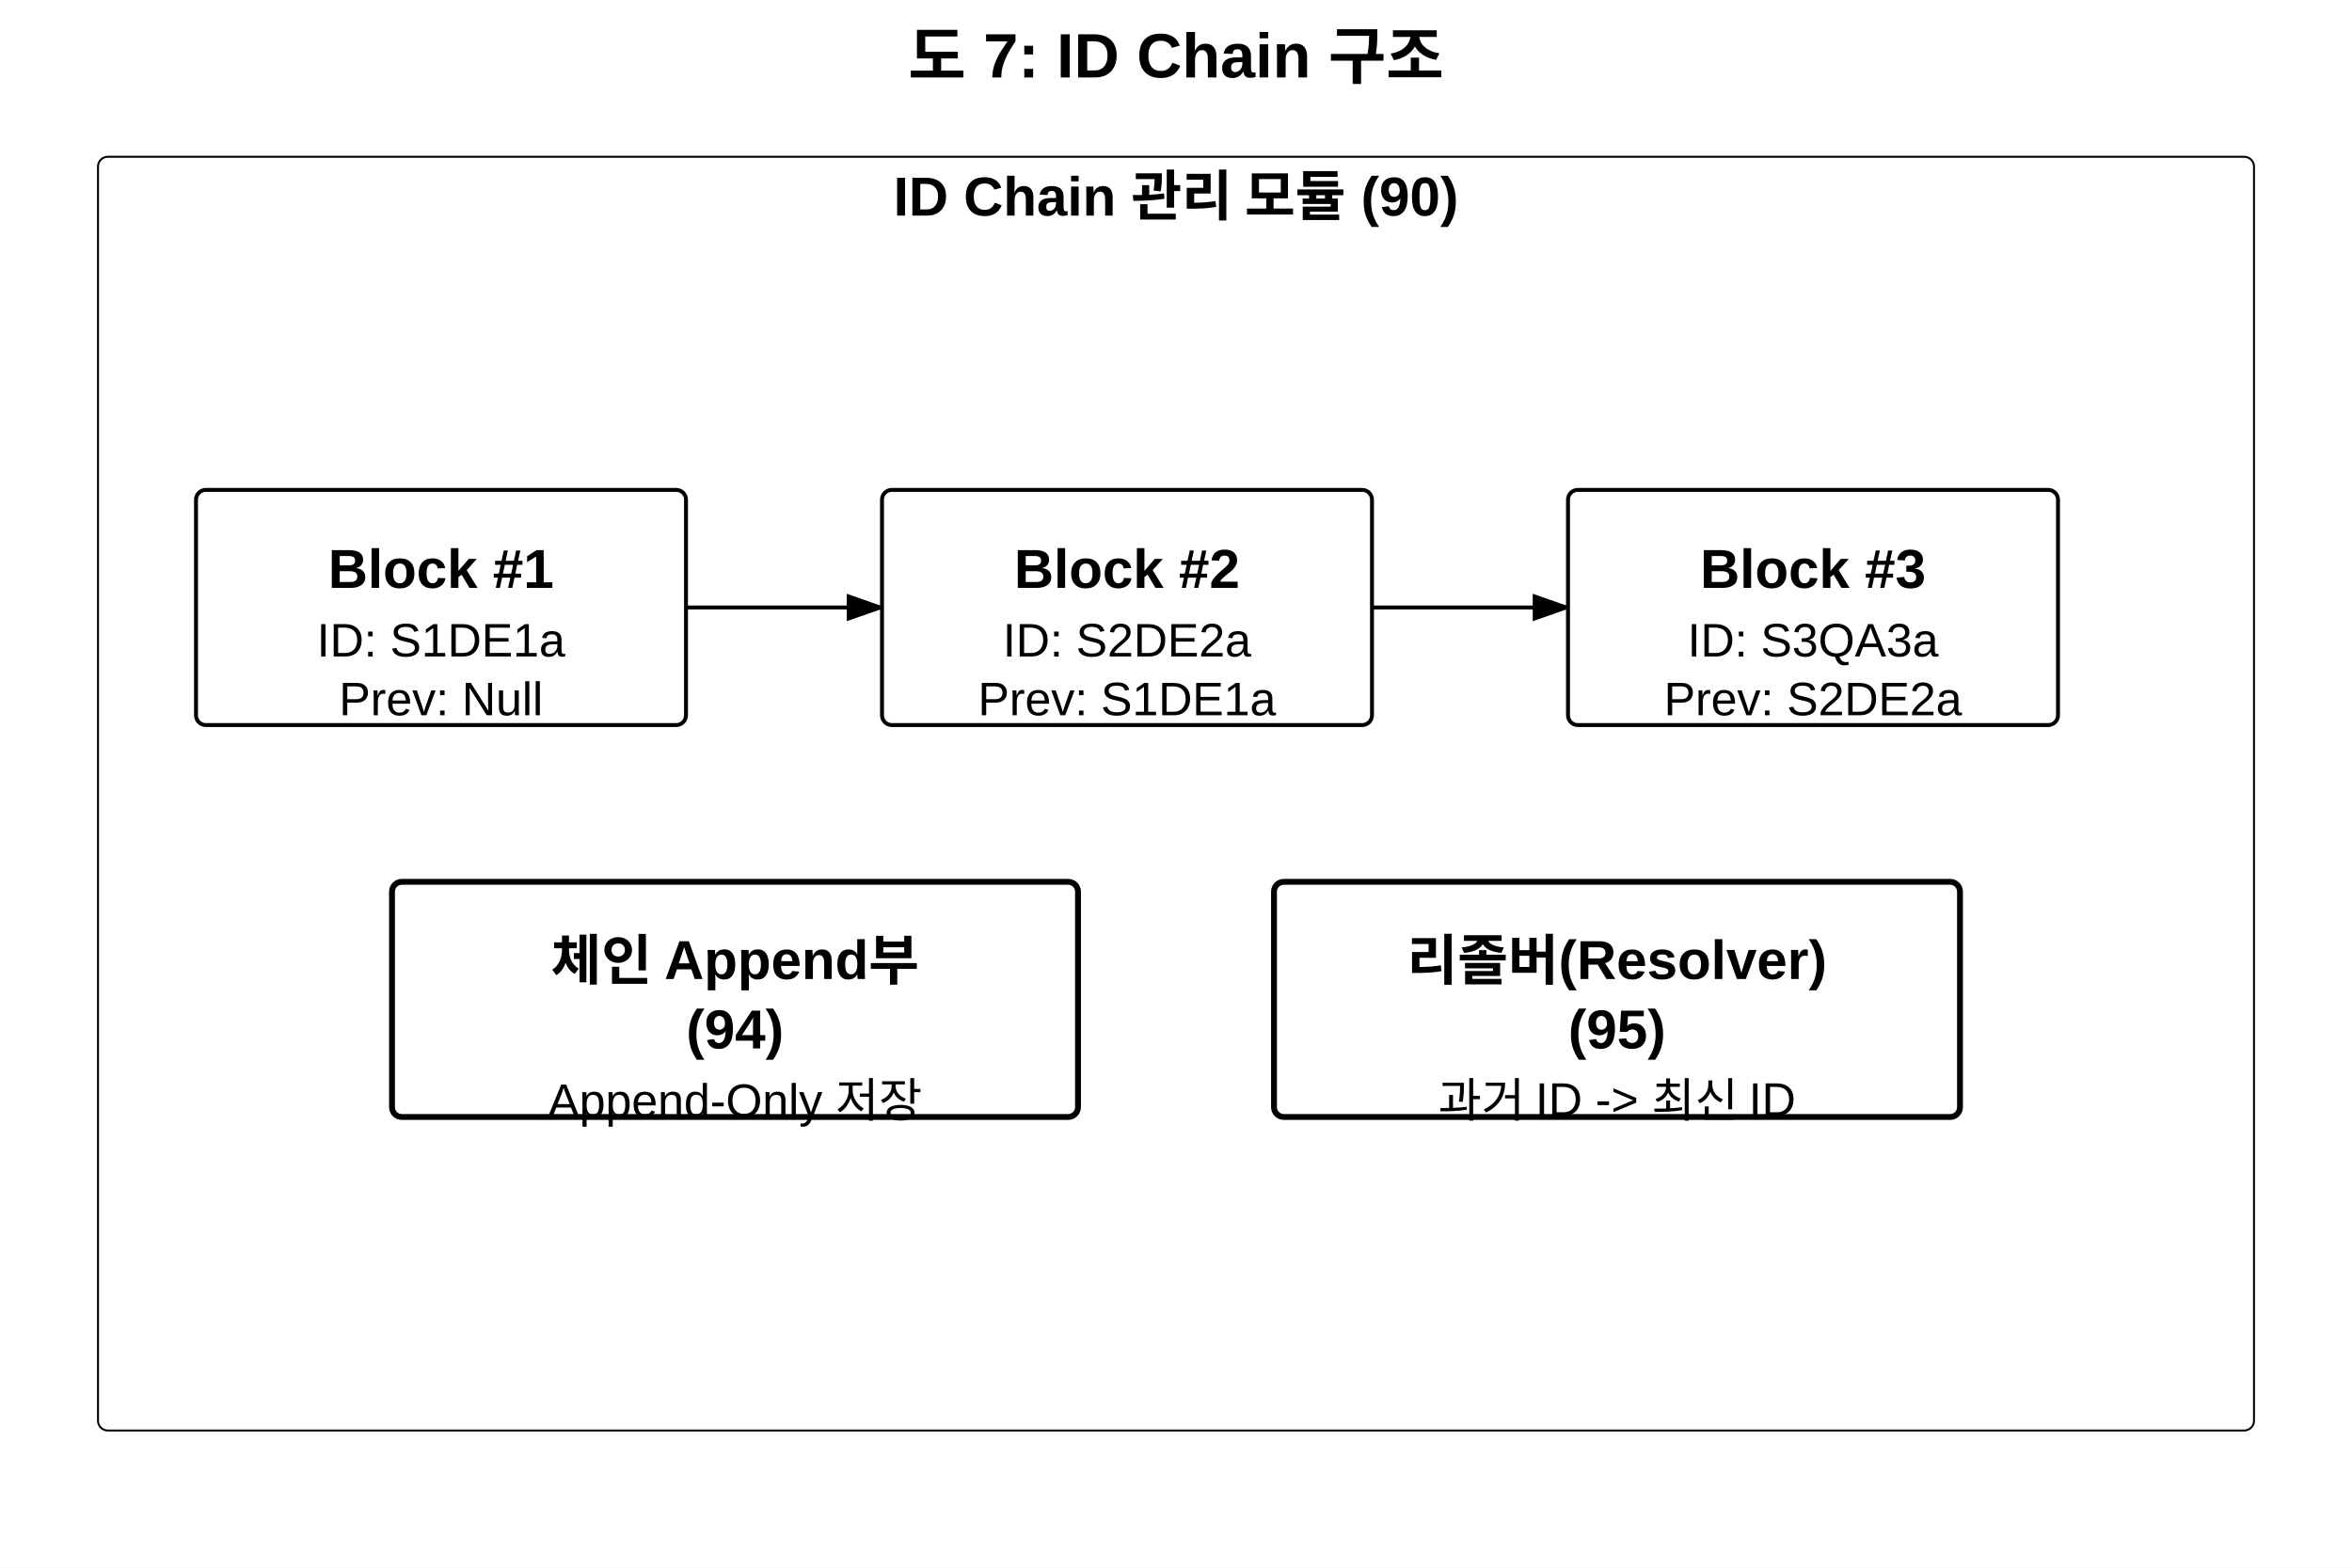
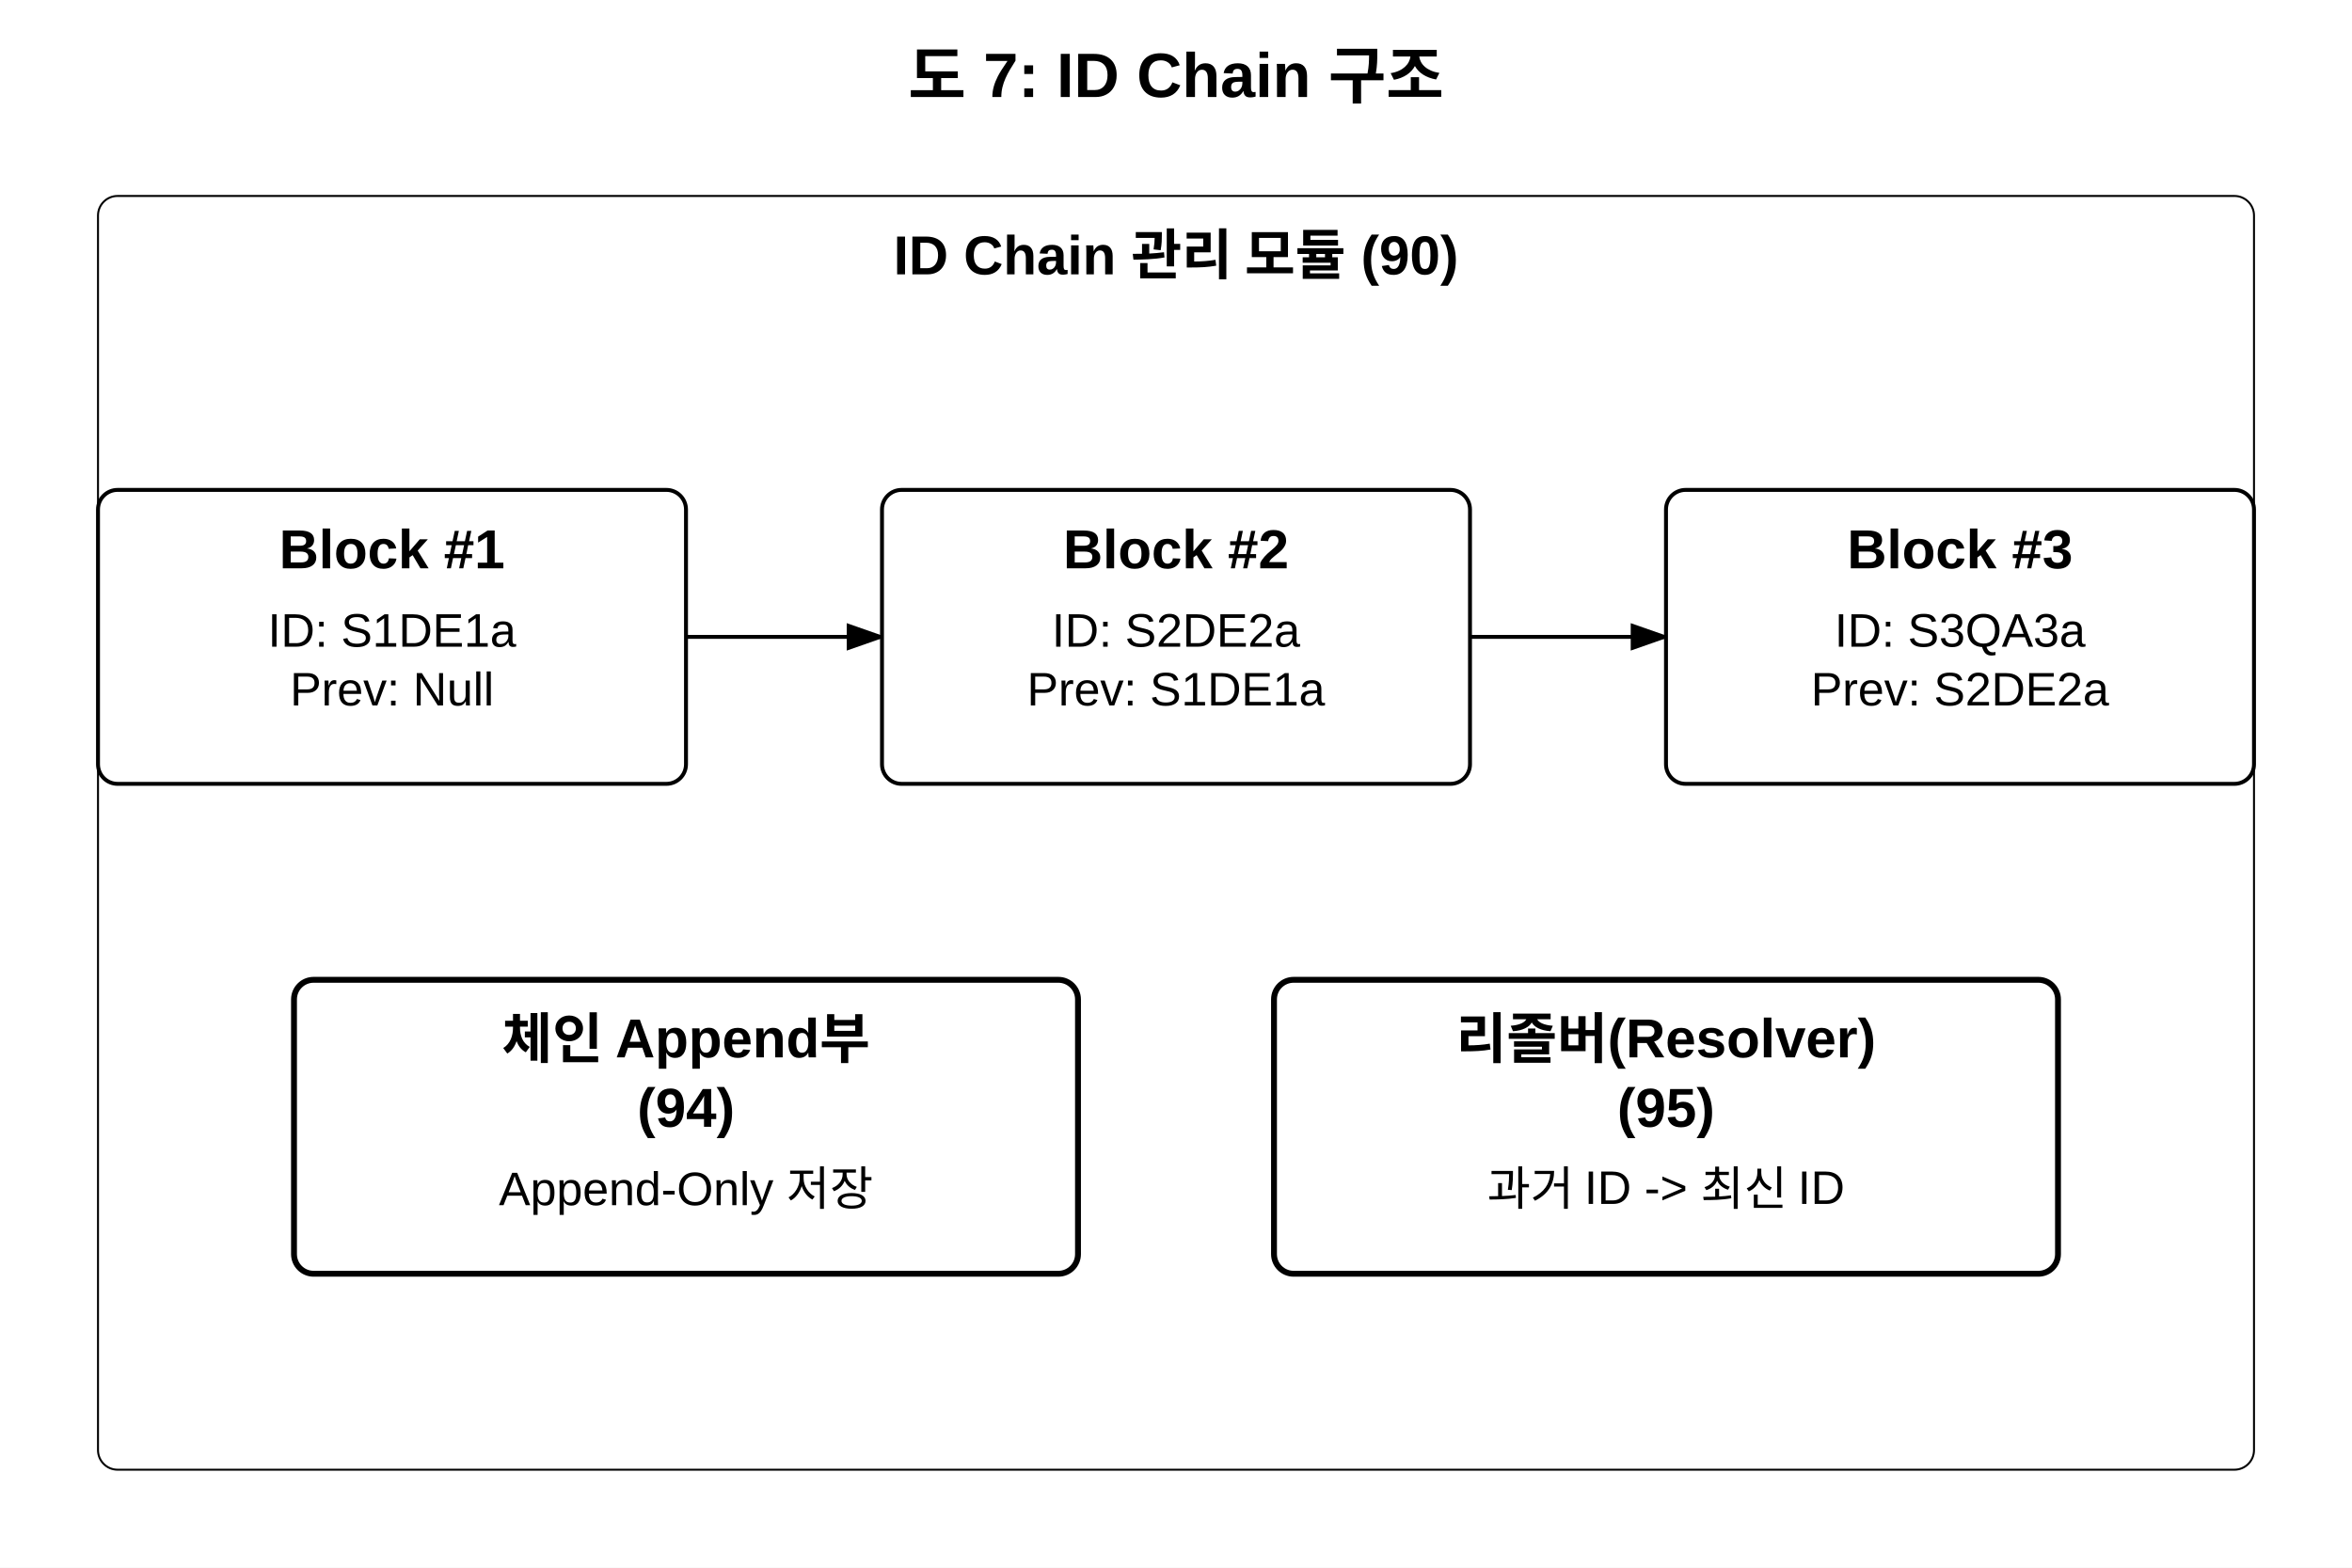
<svg xmlns="http://www.w3.org/2000/svg" width="1200" height="800" viewBox="0 0 1200 800">
  <rect width="100%" height="100%" fill="white" />
  <defs>
    <marker id="arrowhead" markerWidth="10" markerHeight="7" refX="9" refY="3.5" orient="auto">
      <polygon points="0 0, 10 3.5, 0 7" fill="black" />
    </marker>
  </defs>
-   <text x="600" y="40" text-anchor="middle" font-family="Arial, sans-serif" font-size="32" font-weight="bold">도 7: ID Chain 구조</text>
-   <rect x="50" y="80" width="1100" height="650" fill="white" stroke="black" stroke-width="1" rx="5" />
-   <text x="600" y="110" text-anchor="middle" font-family="Arial, sans-serif" font-size="28" font-weight="bold">ID Chain 관리 모듈 (90)</text>
-   <rect x="100" y="250" width="250" height="120" fill="white" stroke="black" stroke-width="2" rx="5" />
-   <text x="225.0" y="300" text-anchor="middle" font-family="Arial, sans-serif" font-size="28" font-weight="bold">Block #1</text>
-   <text x="225.0" y="335" text-anchor="middle" font-family="Arial, sans-serif" font-size="24" font-weight="normal">ID: S1DE1a</text>
-   <text x="225.0" y="365" text-anchor="middle" font-family="Arial, sans-serif" font-size="24" font-weight="normal">Prev: Null</text>
-   <line x1="350" y1="310" x2="450" y2="310" stroke="black" stroke-width="2" marker-end="url(#arrowhead)" />
-   <rect x="450" y="250" width="250" height="120" fill="white" stroke="black" stroke-width="2" rx="5" />
-   <text x="575.0" y="300" text-anchor="middle" font-family="Arial, sans-serif" font-size="28" font-weight="bold">Block #2</text>
-   <text x="575.0" y="335" text-anchor="middle" font-family="Arial, sans-serif" font-size="24" font-weight="normal">ID: S2DE2a</text>
-   <text x="575.0" y="365" text-anchor="middle" font-family="Arial, sans-serif" font-size="24" font-weight="normal">Prev: S1DE1a</text>
-   <line x1="700" y1="310" x2="800" y2="310" stroke="black" stroke-width="2" marker-end="url(#arrowhead)" />
-   <rect x="800" y="250" width="250" height="120" fill="white" stroke="black" stroke-width="2" rx="5" />
-   <text x="925.0" y="300" text-anchor="middle" font-family="Arial, sans-serif" font-size="28" font-weight="bold">Block #3</text>
-   <text x="925.0" y="335" text-anchor="middle" font-family="Arial, sans-serif" font-size="24" font-weight="normal">ID: S3QA3a</text>
-   <text x="925.0" y="365" text-anchor="middle" font-family="Arial, sans-serif" font-size="24" font-weight="normal">Prev: S2DE2a</text>
-   <rect x="200" y="450" width="350" height="120" fill="white" stroke="black" stroke-width="3" rx="5" />
-   <text x="375.0" y="500" text-anchor="middle" font-family="Arial, sans-serif" font-size="28" font-weight="bold">체인 Append부</text>
-   <text x="375.0" y="535" text-anchor="middle" font-family="Arial, sans-serif" font-size="28" font-weight="bold">(94)</text>
-   <text x="375.0" y="570" text-anchor="middle" font-family="Arial, sans-serif" font-size="24" font-weight="normal">Append-Only 저장</text>
-   <rect x="650" y="450" width="350" height="120" fill="white" stroke="black" stroke-width="3" rx="5" />
-   <text x="825.0" y="500" text-anchor="middle" font-family="Arial, sans-serif" font-size="28" font-weight="bold">리졸버(Resolver)</text>
-   <text x="825.0" y="535" text-anchor="middle" font-family="Arial, sans-serif" font-size="28" font-weight="bold">(95)</text>
-   <text x="825.0" y="570" text-anchor="middle" font-family="Arial, sans-serif" font-size="24" font-weight="normal">과거 ID -&gt; 최신 ID</text>
+   <text x="600" y="50" text-anchor="middle" font-family="Malgun Gothic, AppleGothic, Dotum, Arial, sans-serif" font-size="32" font-weight="bold">도 7: ID Chain 구조</text>
+   <rect x="50" y="100" width="1100" height="650" fill="white" stroke="black" stroke-width="1" rx="10" />
+   <text x="600" y="140" text-anchor="middle" font-family="Malgun Gothic, AppleGothic, Dotum, Arial, sans-serif" font-size="28" font-weight="bold">ID Chain 관리 모듈 (90)</text>
+   <rect x="50" y="250" width="300" height="150" fill="white" stroke="black" stroke-width="2" rx="10" />
+   <text x="200.0" y="290" text-anchor="middle" font-family="Malgun Gothic, AppleGothic, Dotum, Arial, sans-serif" font-size="28" font-weight="bold">Block #1</text>
+   <text x="200.0" y="330" text-anchor="middle" font-family="Malgun Gothic, AppleGothic, Dotum, Arial, sans-serif" font-size="24" font-weight="normal">ID: S1DE1a</text>
+   <text x="200.0" y="360" text-anchor="middle" font-family="Malgun Gothic, AppleGothic, Dotum, Arial, sans-serif" font-size="24" font-weight="normal">Prev: Null</text>
+   <line x1="350" y1="325" x2="450" y2="325" stroke="black" stroke-width="2" marker-end="url(#arrowhead)" />
+   <rect x="450" y="250" width="300" height="150" fill="white" stroke="black" stroke-width="2" rx="10" />
+   <text x="600.0" y="290" text-anchor="middle" font-family="Malgun Gothic, AppleGothic, Dotum, Arial, sans-serif" font-size="28" font-weight="bold">Block #2</text>
+   <text x="600.0" y="330" text-anchor="middle" font-family="Malgun Gothic, AppleGothic, Dotum, Arial, sans-serif" font-size="24" font-weight="normal">ID: S2DE2a</text>
+   <text x="600.0" y="360" text-anchor="middle" font-family="Malgun Gothic, AppleGothic, Dotum, Arial, sans-serif" font-size="24" font-weight="normal">Prev: S1DE1a</text>
+   <line x1="750" y1="325" x2="850" y2="325" stroke="black" stroke-width="2" marker-end="url(#arrowhead)" />
+   <rect x="850" y="250" width="300" height="150" fill="white" stroke="black" stroke-width="2" rx="10" />
+   <text x="1000.0" y="290" text-anchor="middle" font-family="Malgun Gothic, AppleGothic, Dotum, Arial, sans-serif" font-size="28" font-weight="bold">Block #3</text>
+   <text x="1000.0" y="330" text-anchor="middle" font-family="Malgun Gothic, AppleGothic, Dotum, Arial, sans-serif" font-size="24" font-weight="normal">ID: S3QA3a</text>
+   <text x="1000.0" y="360" text-anchor="middle" font-family="Malgun Gothic, AppleGothic, Dotum, Arial, sans-serif" font-size="24" font-weight="normal">Prev: S2DE2a</text>
+   <rect x="150" y="500" width="400" height="150" fill="white" stroke="black" stroke-width="3" rx="10" />
+   <text x="350.0" y="540" text-anchor="middle" font-family="Malgun Gothic, AppleGothic, Dotum, Arial, sans-serif" font-size="28" font-weight="bold">체인 Append부</text>
+   <text x="350.0" y="575" text-anchor="middle" font-family="Malgun Gothic, AppleGothic, Dotum, Arial, sans-serif" font-size="28" font-weight="bold">(94)</text>
+   <text x="350.0" y="615" text-anchor="middle" font-family="Malgun Gothic, AppleGothic, Dotum, Arial, sans-serif" font-size="24" font-weight="normal">Append-Only 저장</text>
+   <rect x="650" y="500" width="400" height="150" fill="white" stroke="black" stroke-width="3" rx="10" />
+   <text x="850.0" y="540" text-anchor="middle" font-family="Malgun Gothic, AppleGothic, Dotum, Arial, sans-serif" font-size="28" font-weight="bold">리졸버(Resolver)</text>
+   <text x="850.0" y="575" text-anchor="middle" font-family="Malgun Gothic, AppleGothic, Dotum, Arial, sans-serif" font-size="28" font-weight="bold">(95)</text>
+   <text x="850.0" y="615" text-anchor="middle" font-family="Malgun Gothic, AppleGothic, Dotum, Arial, sans-serif" font-size="24" font-weight="normal">과거 ID -&gt; 최신 ID</text>
</svg>
